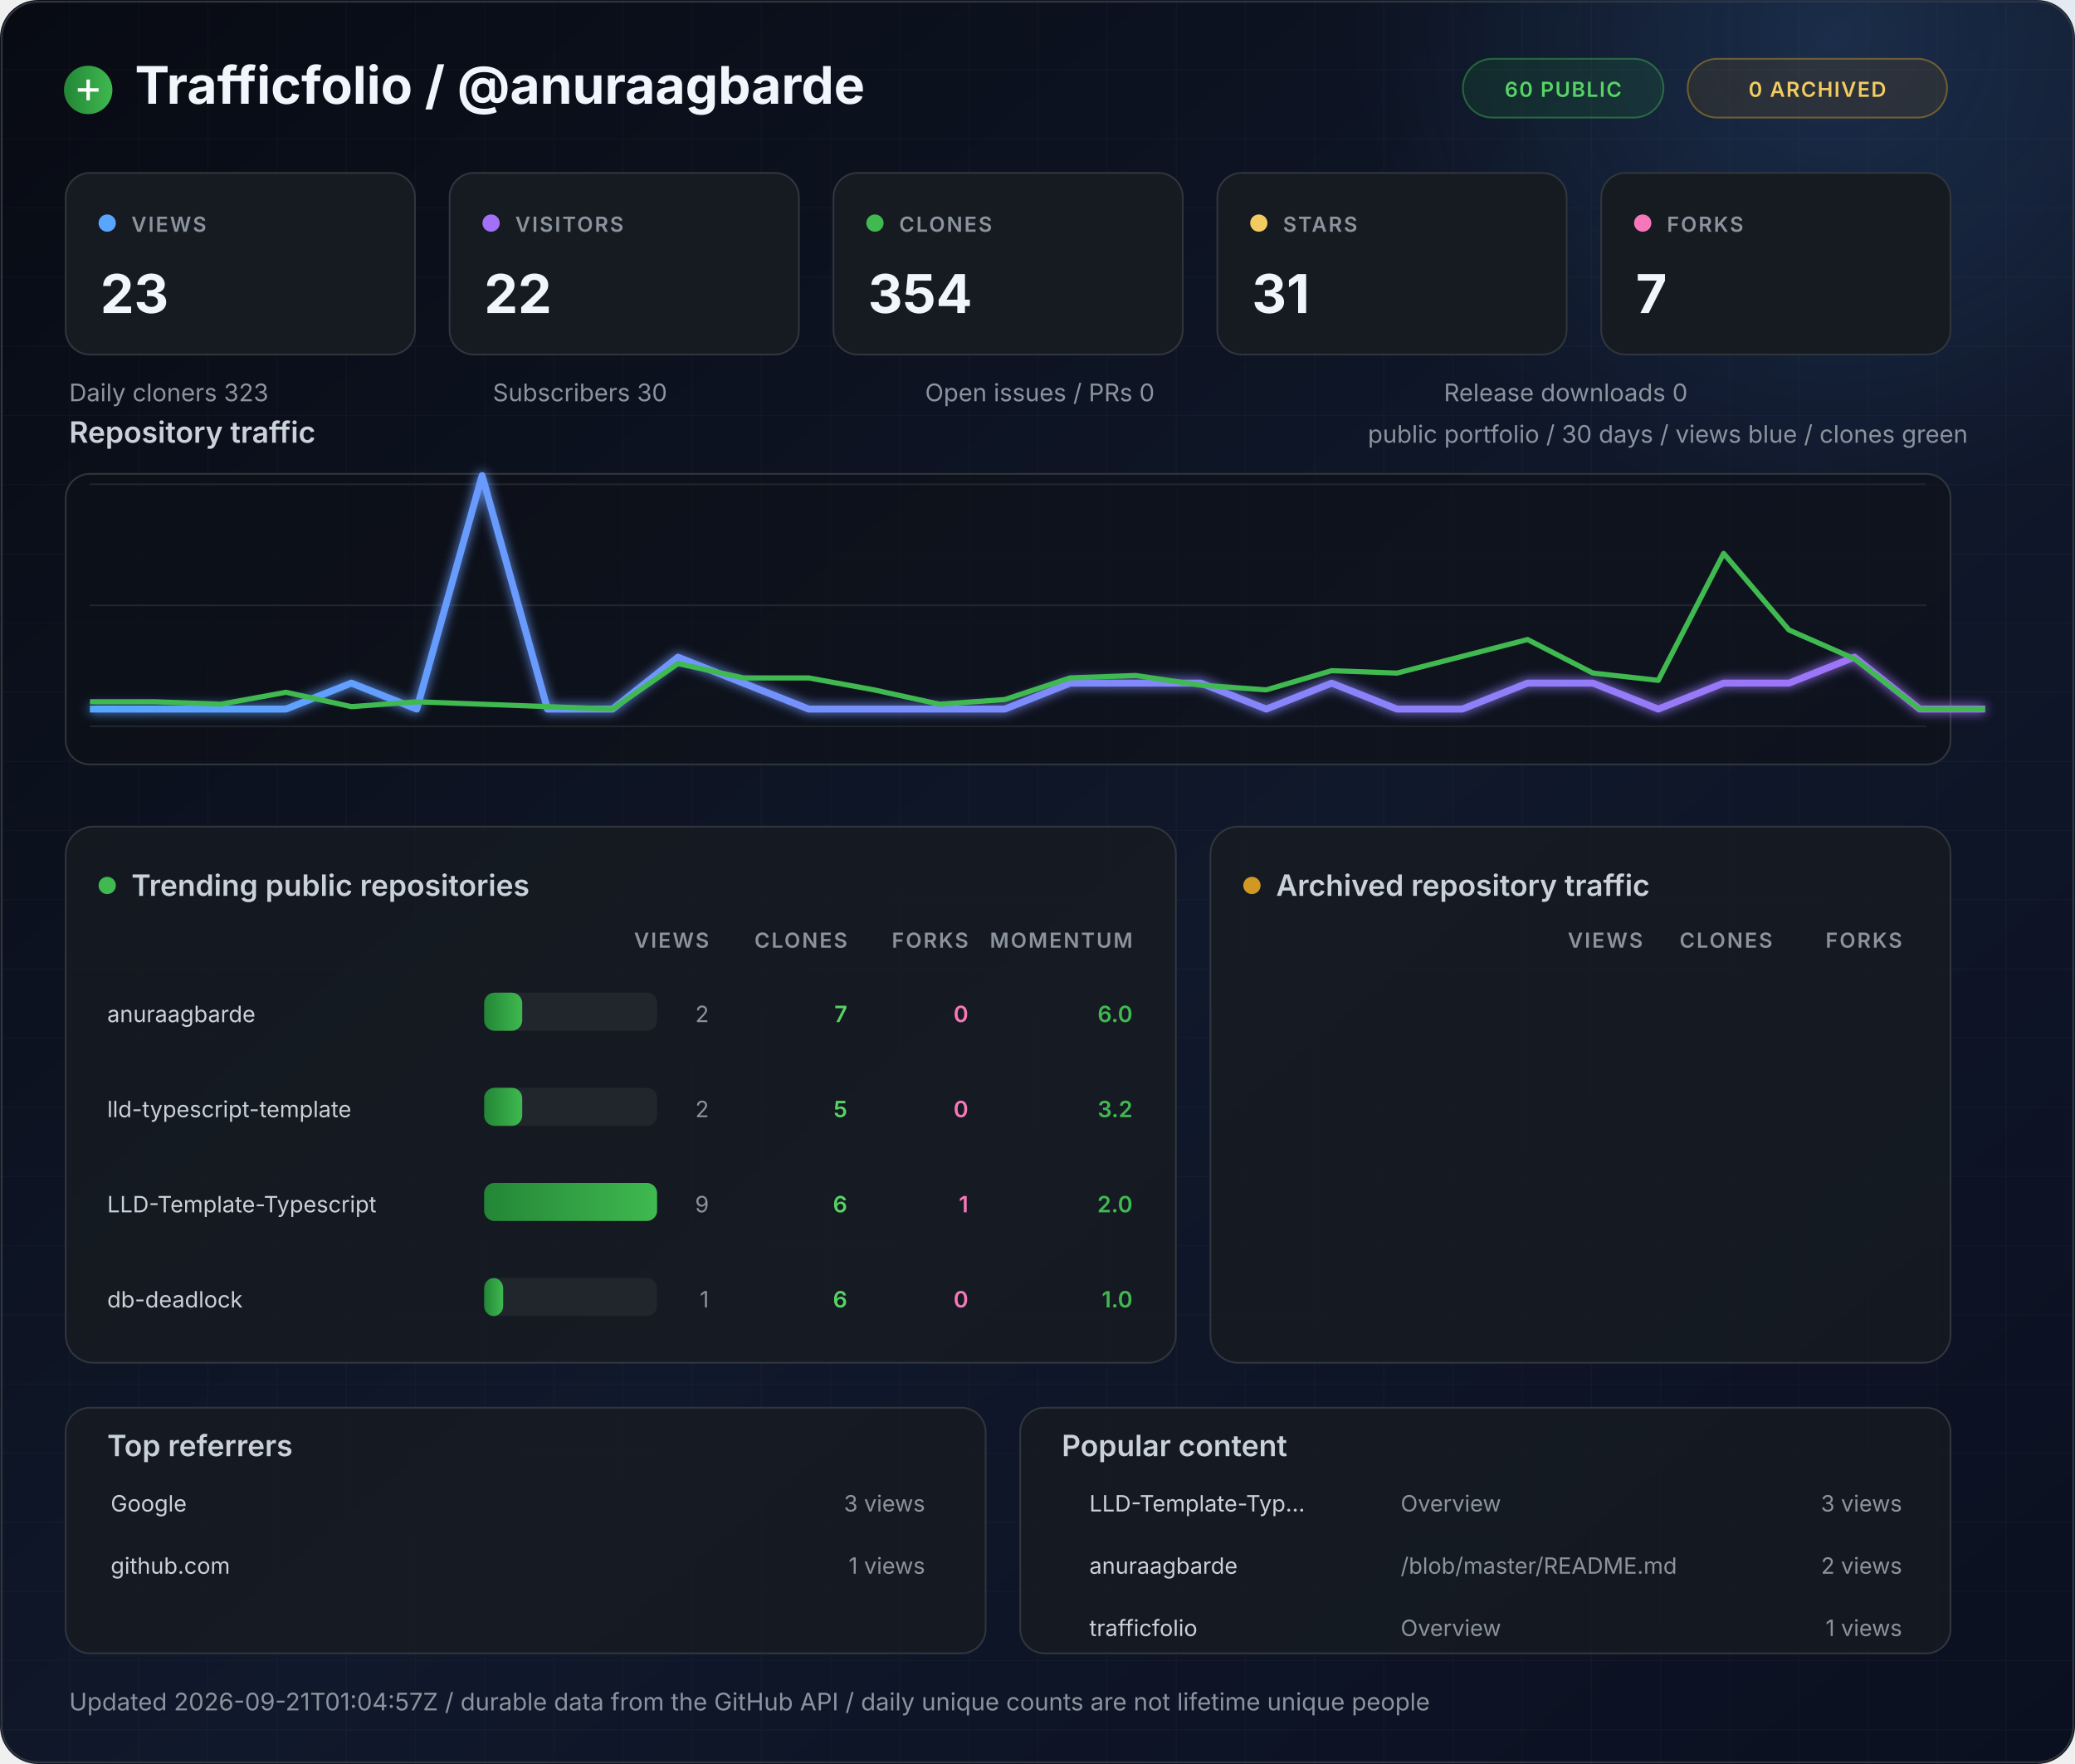
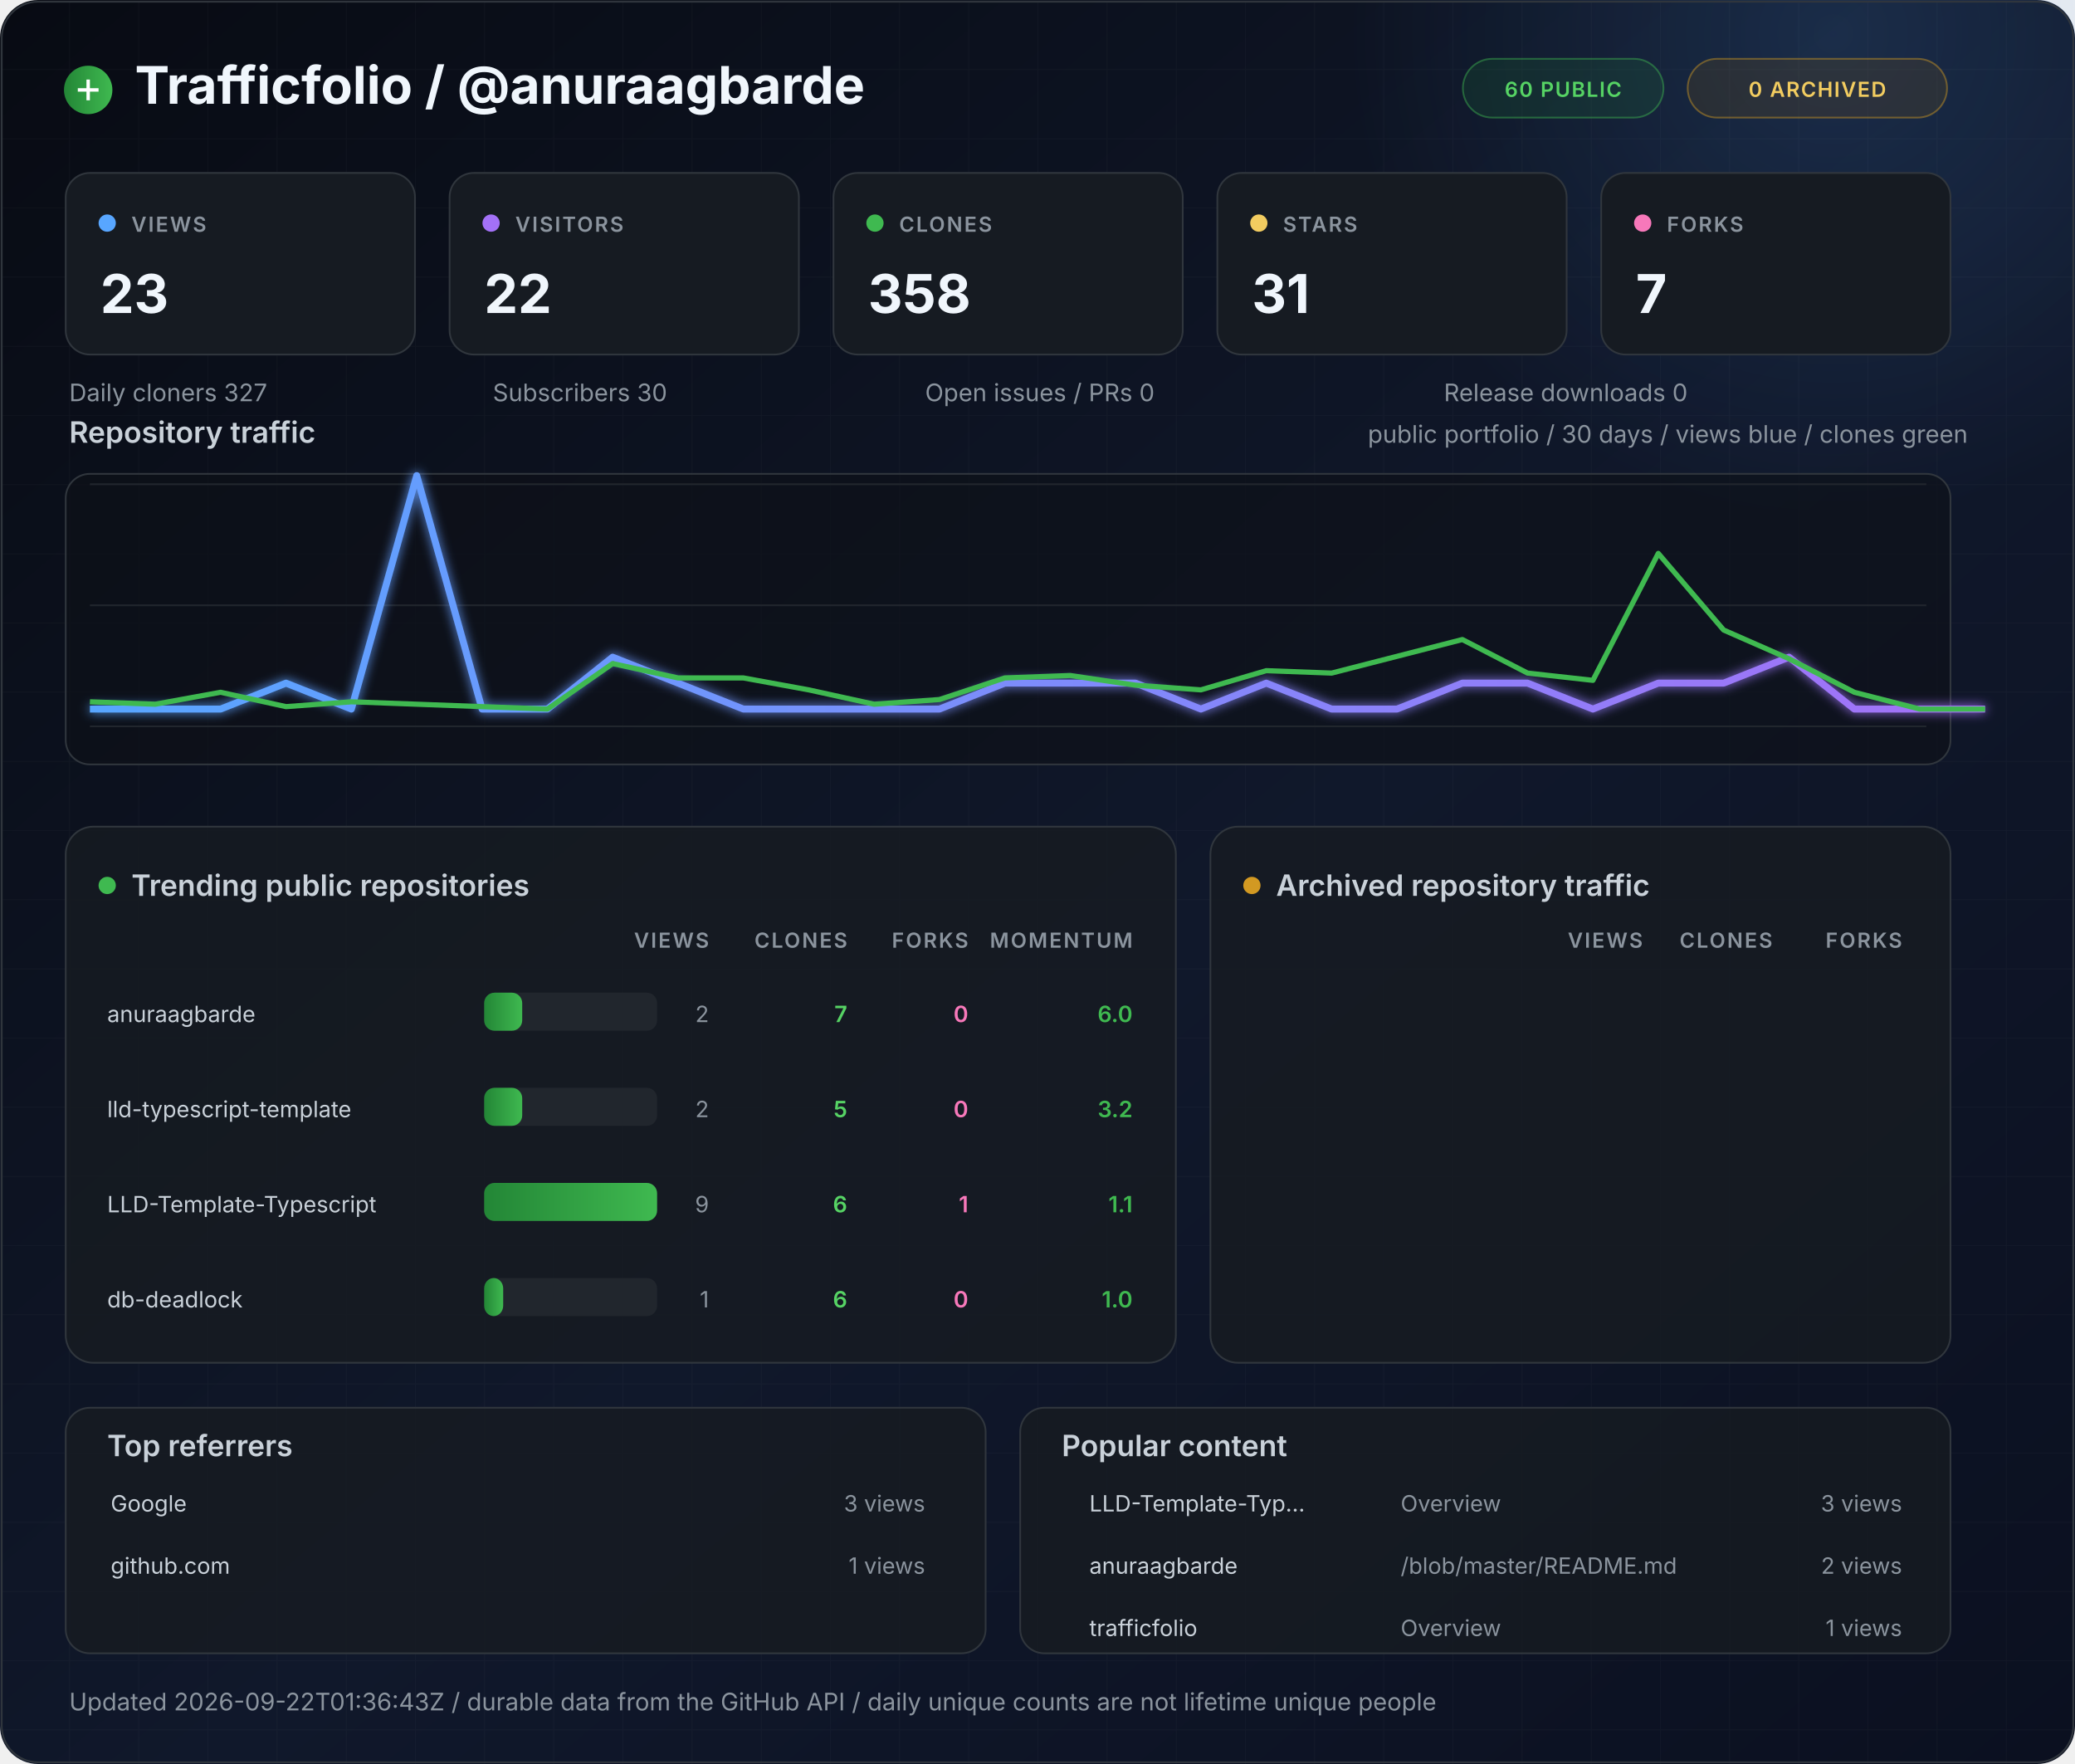
<svg xmlns="http://www.w3.org/2000/svg" width="1200" height="1020" viewBox="0 0 1200 1020" role="img" aria-label="Trafficfolio GitHub analytics dashboard for anuraagbarde">
  <defs>
    <linearGradient id="bg" x1="0" y1="0" x2="1" y2="1">
      <stop stop-color="#080b13" />
      <stop offset=".55" stop-color="#10182b" />
      <stop offset="1" stop-color="#0b1020" />
    </linearGradient>
    <linearGradient id="line" x1="0" y1="0" x2="1" y2="0">
      <stop stop-color="#58a6ff" />
      <stop offset="1" stop-color="#a371f7" />
    </linearGradient>
    <linearGradient id="bar" x1="0" y1="0" x2="1" y2="0">
      <stop stop-color="#238636" />
      <stop offset="1" stop-color="#3fb950" />
    </linearGradient>
    <linearGradient id="archiveBar" x1="0" y1="0" x2="1" y2="0">
      <stop stop-color="#9e6a03" />
      <stop offset="1" stop-color="#f2cc60" />
    </linearGradient>
    <radialGradient id="ambient">
      <stop stop-color="#58a6ff" stop-opacity=".16" />
      <stop offset="1" stop-color="#58a6ff" stop-opacity="0" />
    </radialGradient>
    <pattern id="grid" width="40" height="40" patternUnits="userSpaceOnUse">
      <path d="M40 0H0V40" fill="none" stroke="#ffffff" stroke-opacity=".025" />
    </pattern>
    <filter id="glow">
      <feGaussianBlur stdDeviation="3" result="b" />
      <feMerge>
        <feMergeNode in="b" />
        <feMergeNode in="SourceGraphic" />
      </feMerge>
    </filter>
    <style>
    .title{font:750 30px -apple-system,BlinkMacSystemFont,"Segoe UI",sans-serif;fill:#f0f6fc}
    .subtitle{font:14px -apple-system,BlinkMacSystemFont,"Segoe UI",sans-serif;fill:#8b949e}
    .label{font:600 12px -apple-system,BlinkMacSystemFont,"Segoe UI",sans-serif;fill:#8b949e;letter-spacing:1px}
    .metric{font:700 31px -apple-system,BlinkMacSystemFont,"Segoe UI",sans-serif;fill:#f0f6fc}
    .section{font:600 17px -apple-system,BlinkMacSystemFont,"Segoe UI",sans-serif;fill:#c9d1d9}
    .repo,.value,.trend,.archive,.clone,.fork{font:13px -apple-system,BlinkMacSystemFont,"Segoe UI",sans-serif;fill:#c9d1d9}
    .value{fill:#8b949e} .trend{fill:#3fb950;font-weight:600} .archive{fill:#d29922}
    .clone{fill:#56d364;font-weight:600} .fork{fill:#f778ba;font-weight:600}
    .pill{font:600 12px -apple-system,BlinkMacSystemFont,"Segoe UI",sans-serif;letter-spacing:.7px}
  </style>
  </defs>
  <rect width="1200" height="1020" rx="22" fill="url(#bg)" />
  <rect width="1200" height="1020" rx="22" fill="url(#grid)" />
  <circle cx="1060" cy="20" r="280" fill="url(#ambient)" />
  <rect x="1" y="1" width="1198" height="1018" rx="21" fill="none" stroke="#30363d" />
  <circle cx="51" cy="52" r="14" fill="url(#bar)" />
  <path d="M45 52h12M51 46v12" stroke="#fff" stroke-width="2" />
  <text x="78" y="60" class="title">Trafficfolio / @anuraagbarde</text>
  <rect x="846" y="34" width="116" height="34" rx="17" fill="#238636" fill-opacity=".16" stroke="#3fb950" stroke-opacity=".45" />
  <text x="904" y="56" text-anchor="middle" class="pill" fill="#56d364">60 PUBLIC</text>
  <rect x="976" y="34" width="150" height="34" rx="17" fill="#9e6a03" fill-opacity=".14" stroke="#d29922" stroke-opacity=".45" />
  <text x="1051" y="56" text-anchor="middle" class="pill" fill="#f2cc60">0 ARCHIVED</text>
  <rect x="38" y="100" width="202" height="105" rx="14" fill="#161b22" stroke="#30363d" />
  <circle cx="62" cy="129" r="5" fill="#58a6ff" />
  <text x="76" y="134" class="label">VIEWS</text>
  <text x="58" y="181" class="metric">23</text>
  <rect x="260" y="100" width="202" height="105" rx="14" fill="#161b22" stroke="#30363d" />
  <circle cx="284" cy="129" r="5" fill="#a371f7" />
  <text x="298" y="134" class="label">VISITORS</text>
  <text x="280" y="181" class="metric">22</text>
  <rect x="482" y="100" width="202" height="105" rx="14" fill="#161b22" stroke="#30363d" />
  <circle cx="506" cy="129" r="5" fill="#3fb950" />
  <text x="520" y="134" class="label">CLONES</text>
-   <text x="502" y="181" class="metric">354</text>
+   <text x="502" y="181" class="metric">358</text>
  <rect x="704" y="100" width="202" height="105" rx="14" fill="#161b22" stroke="#30363d" />
  <circle cx="728" cy="129" r="5" fill="#f2cc60" />
  <text x="742" y="134" class="label">STARS</text>
  <text x="724" y="181" class="metric">31</text>
  <rect x="926" y="100" width="202" height="105" rx="14" fill="#161b22" stroke="#30363d" />
  <circle cx="950" cy="129" r="5" fill="#f778ba" />
  <text x="964" y="134" class="label">FORKS</text>
  <text x="946" y="181" class="metric">7</text>
-   <text x="40" y="232" class="subtitle">Daily cloners 323</text>
+   <text x="40" y="232" class="subtitle">Daily cloners 327</text>
  <text x="285" y="232" class="subtitle">Subscribers 30</text>
  <text x="535" y="232" class="subtitle">Open issues / PRs 0</text>
  <text x="835" y="232" class="subtitle">Release downloads 0</text>
  <text x="40" y="256" class="section">Repository traffic</text>
  <text x="1138" y="256" text-anchor="end" class="subtitle">public portfolio / 30 days / views blue / clones green</text>
  <rect x="38" y="274" width="1090" height="168" rx="14" fill="#0d1117" fill-opacity=".62" stroke="#30363d" />
  <line x1="52" y1="420" x2="1114" y2="420" stroke="#21262d" />
  <line x1="52" y1="350" x2="1114" y2="350" stroke="#21262d" />
  <line x1="52" y1="280" x2="1114" y2="280" stroke="#21262d" />
-   <polyline points="52.0,410.0 89.8,410.0 127.6,410.0 165.4,410.0 203.2,395.0 241.0,410.0 278.8,275.0 316.6,410.0 354.3,410.0 392.1,380.0 429.9,395.0 467.7,410.0 505.5,410.0 543.3,410.0 581.1,410.0 618.9,395.0 656.7,395.0 694.5,395.0 732.3,410.0 770.1,395.0 807.9,410.0 845.7,410.0 883.4,395.0 921.2,395.0 959.0,410.0 996.8,395.0 1034.6,395.0 1072.4,380.0 1110.2,410.0 1148.0,410.0" fill="none" stroke="url(#line)" stroke-width="4" stroke-linejoin="round" filter="url(#glow)" />
-   <polyline points="52.0,405.8 89.8,405.8 127.6,407.2 165.4,400.3 203.2,408.6 241.0,405.8 278.8,407.2 316.6,408.6 354.3,410.0 392.1,383.7 429.9,392.0 467.7,392.0 505.5,398.9 543.3,407.2 581.1,404.5 618.9,392.0 656.7,390.6 694.5,396.2 732.3,398.9 770.1,387.8 807.9,389.2 845.7,379.5 883.4,369.8 921.2,389.2 959.0,393.4 996.8,320.0 1034.6,364.3 1072.4,380.9 1110.2,410.0 1148.0,410.0" fill="none" stroke="#3fb950" stroke-width="3" stroke-linejoin="round" />
+   <polyline points="52.0,410.0 89.8,410.0 127.6,410.0 165.4,395.0 203.2,410.0 241.0,275.0 278.8,410.0 316.6,410.0 354.3,380.0 392.1,395.0 429.9,410.0 467.7,410.0 505.5,410.0 543.3,410.0 581.1,395.0 618.9,395.0 656.7,395.0 694.5,410.0 732.3,395.0 770.1,410.0 807.9,410.0 845.7,395.0 883.4,395.0 921.2,410.0 959.0,395.0 996.8,395.0 1034.6,380.0 1072.4,410.0 1110.2,410.0 1148.0,410.0" fill="none" stroke="url(#line)" stroke-width="4" stroke-linejoin="round" filter="url(#glow)" />
+   <polyline points="52.0,405.8 89.8,407.2 127.6,400.3 165.4,408.6 203.2,405.8 241.0,407.2 278.8,408.6 316.6,410.0 354.3,383.7 392.1,392.0 429.9,392.0 467.7,398.9 505.5,407.2 543.3,404.5 581.1,392.0 618.9,390.6 656.7,396.2 694.5,398.9 732.3,387.8 770.1,389.2 807.9,379.5 845.7,369.8 883.4,389.2 921.2,393.4 959.0,320.0 996.8,364.3 1034.6,380.9 1072.4,400.3 1110.2,410.0 1148.0,410.0" fill="none" stroke="#3fb950" stroke-width="3" stroke-linejoin="round" />
  <rect x="38" y="478" width="642" height="310" rx="16" fill="#161b22" fill-opacity=".82" stroke="#30363d" />
  <circle cx="62" cy="512" r="5" fill="#3fb950" />
  <text x="76" y="518" class="section">Trending public repositories</text>
  <text x="410" y="548" text-anchor="end" class="label">VIEWS</text>
  <text x="490" y="548" text-anchor="end" class="label">CLONES</text>
  <text x="560" y="548" text-anchor="end" class="label">FORKS</text>
  <text x="655" y="548" text-anchor="end" class="label">MOMENTUM</text>
  <text x="62" y="591" class="repo">anuraagbarde</text>
  <rect x="280" y="574" width="100" height="22" rx="6" fill="#21262d" />
  <rect x="280" y="574" width="22" height="22" rx="6" fill="url(#bar)" />
  <text x="410" y="591" text-anchor="end" class="value">2</text>
  <text x="490" y="591" text-anchor="end" class="clone">7</text>
  <text x="560" y="591" text-anchor="end" class="fork">0</text>
  <text x="655" y="591" text-anchor="end" class="trend">6.0</text>
  <text x="62" y="646" class="repo">lld-typescript-template</text>
  <rect x="280" y="629" width="100" height="22" rx="6" fill="#21262d" />
  <rect x="280" y="629" width="22" height="22" rx="6" fill="url(#bar)" />
  <text x="410" y="646" text-anchor="end" class="value">2</text>
  <text x="490" y="646" text-anchor="end" class="clone">5</text>
  <text x="560" y="646" text-anchor="end" class="fork">0</text>
  <text x="655" y="646" text-anchor="end" class="trend">3.2</text>
  <text x="62" y="701" class="repo">LLD-Template-Typescript</text>
  <rect x="280" y="684" width="100" height="22" rx="6" fill="#21262d" />
  <rect x="280" y="684" width="100" height="22" rx="6" fill="url(#bar)" />
  <text x="410" y="701" text-anchor="end" class="value">9</text>
  <text x="490" y="701" text-anchor="end" class="clone">6</text>
  <text x="560" y="701" text-anchor="end" class="fork">1</text>
-   <text x="655" y="701" text-anchor="end" class="trend">2.0</text>
+   <text x="655" y="701" text-anchor="end" class="trend">1.1</text>
  <text x="62" y="756" class="repo">db-deadlock</text>
  <rect x="280" y="739" width="100" height="22" rx="6" fill="#21262d" />
  <rect x="280" y="739" width="11" height="22" rx="6" fill="url(#bar)" />
  <text x="410" y="756" text-anchor="end" class="value">1</text>
  <text x="490" y="756" text-anchor="end" class="clone">6</text>
  <text x="560" y="756" text-anchor="end" class="fork">0</text>
  <text x="655" y="756" text-anchor="end" class="trend">1.0</text>
  <rect x="700" y="478" width="428" height="310" rx="16" fill="#161b22" fill-opacity=".82" stroke="#30363d" />
  <circle cx="724" cy="512" r="5" fill="#d29922" />
  <text x="738" y="518" class="section">Archived repository traffic</text>
  <text x="950" y="548" text-anchor="end" class="label">VIEWS</text>
  <text x="1025" y="548" text-anchor="end" class="label">CLONES</text>
  <text x="1100" y="548" text-anchor="end" class="label">FORKS</text>
  <rect x="38" y="814" width="532" height="142" rx="14" fill="#161b22" fill-opacity=".82" stroke="#30363d" />
  <text x="62" y="842" class="section">Top referrers</text>
  <text x="64" y="874" class="repo">Google</text>
  <text x="535" y="874" text-anchor="end" class="value">3 views</text>
  <text x="64" y="910" class="repo">github.com</text>
  <text x="535" y="910" text-anchor="end" class="value">1 views</text>
  <rect x="590" y="814" width="538" height="142" rx="14" fill="#161b22" fill-opacity=".82" stroke="#30363d" />
  <text x="614" y="842" class="section">Popular content</text>
  <text x="630" y="874" class="repo">LLD-Template-Typ...</text>
  <text x="810" y="874" class="value">Overview</text>
  <text x="1100" y="874" text-anchor="end" class="value">3 views</text>
  <text x="630" y="910" class="repo">anuraagbarde</text>
  <text x="810" y="910" class="value">/blob/master/README.md</text>
  <text x="1100" y="910" text-anchor="end" class="value">2 views</text>
  <text x="630" y="946" class="repo">trafficfolio</text>
  <text x="810" y="946" class="value">Overview</text>
  <text x="1100" y="946" text-anchor="end" class="value">1 views</text>
-   <text x="40" y="989" class="subtitle">Updated 2026-09-21T01:04:57Z / durable data from the GitHub API / daily unique counts are not lifetime unique people</text>
+   <text x="40" y="989" class="subtitle">Updated 2026-09-22T01:36:43Z / durable data from the GitHub API / daily unique counts are not lifetime unique people</text>
</svg>
